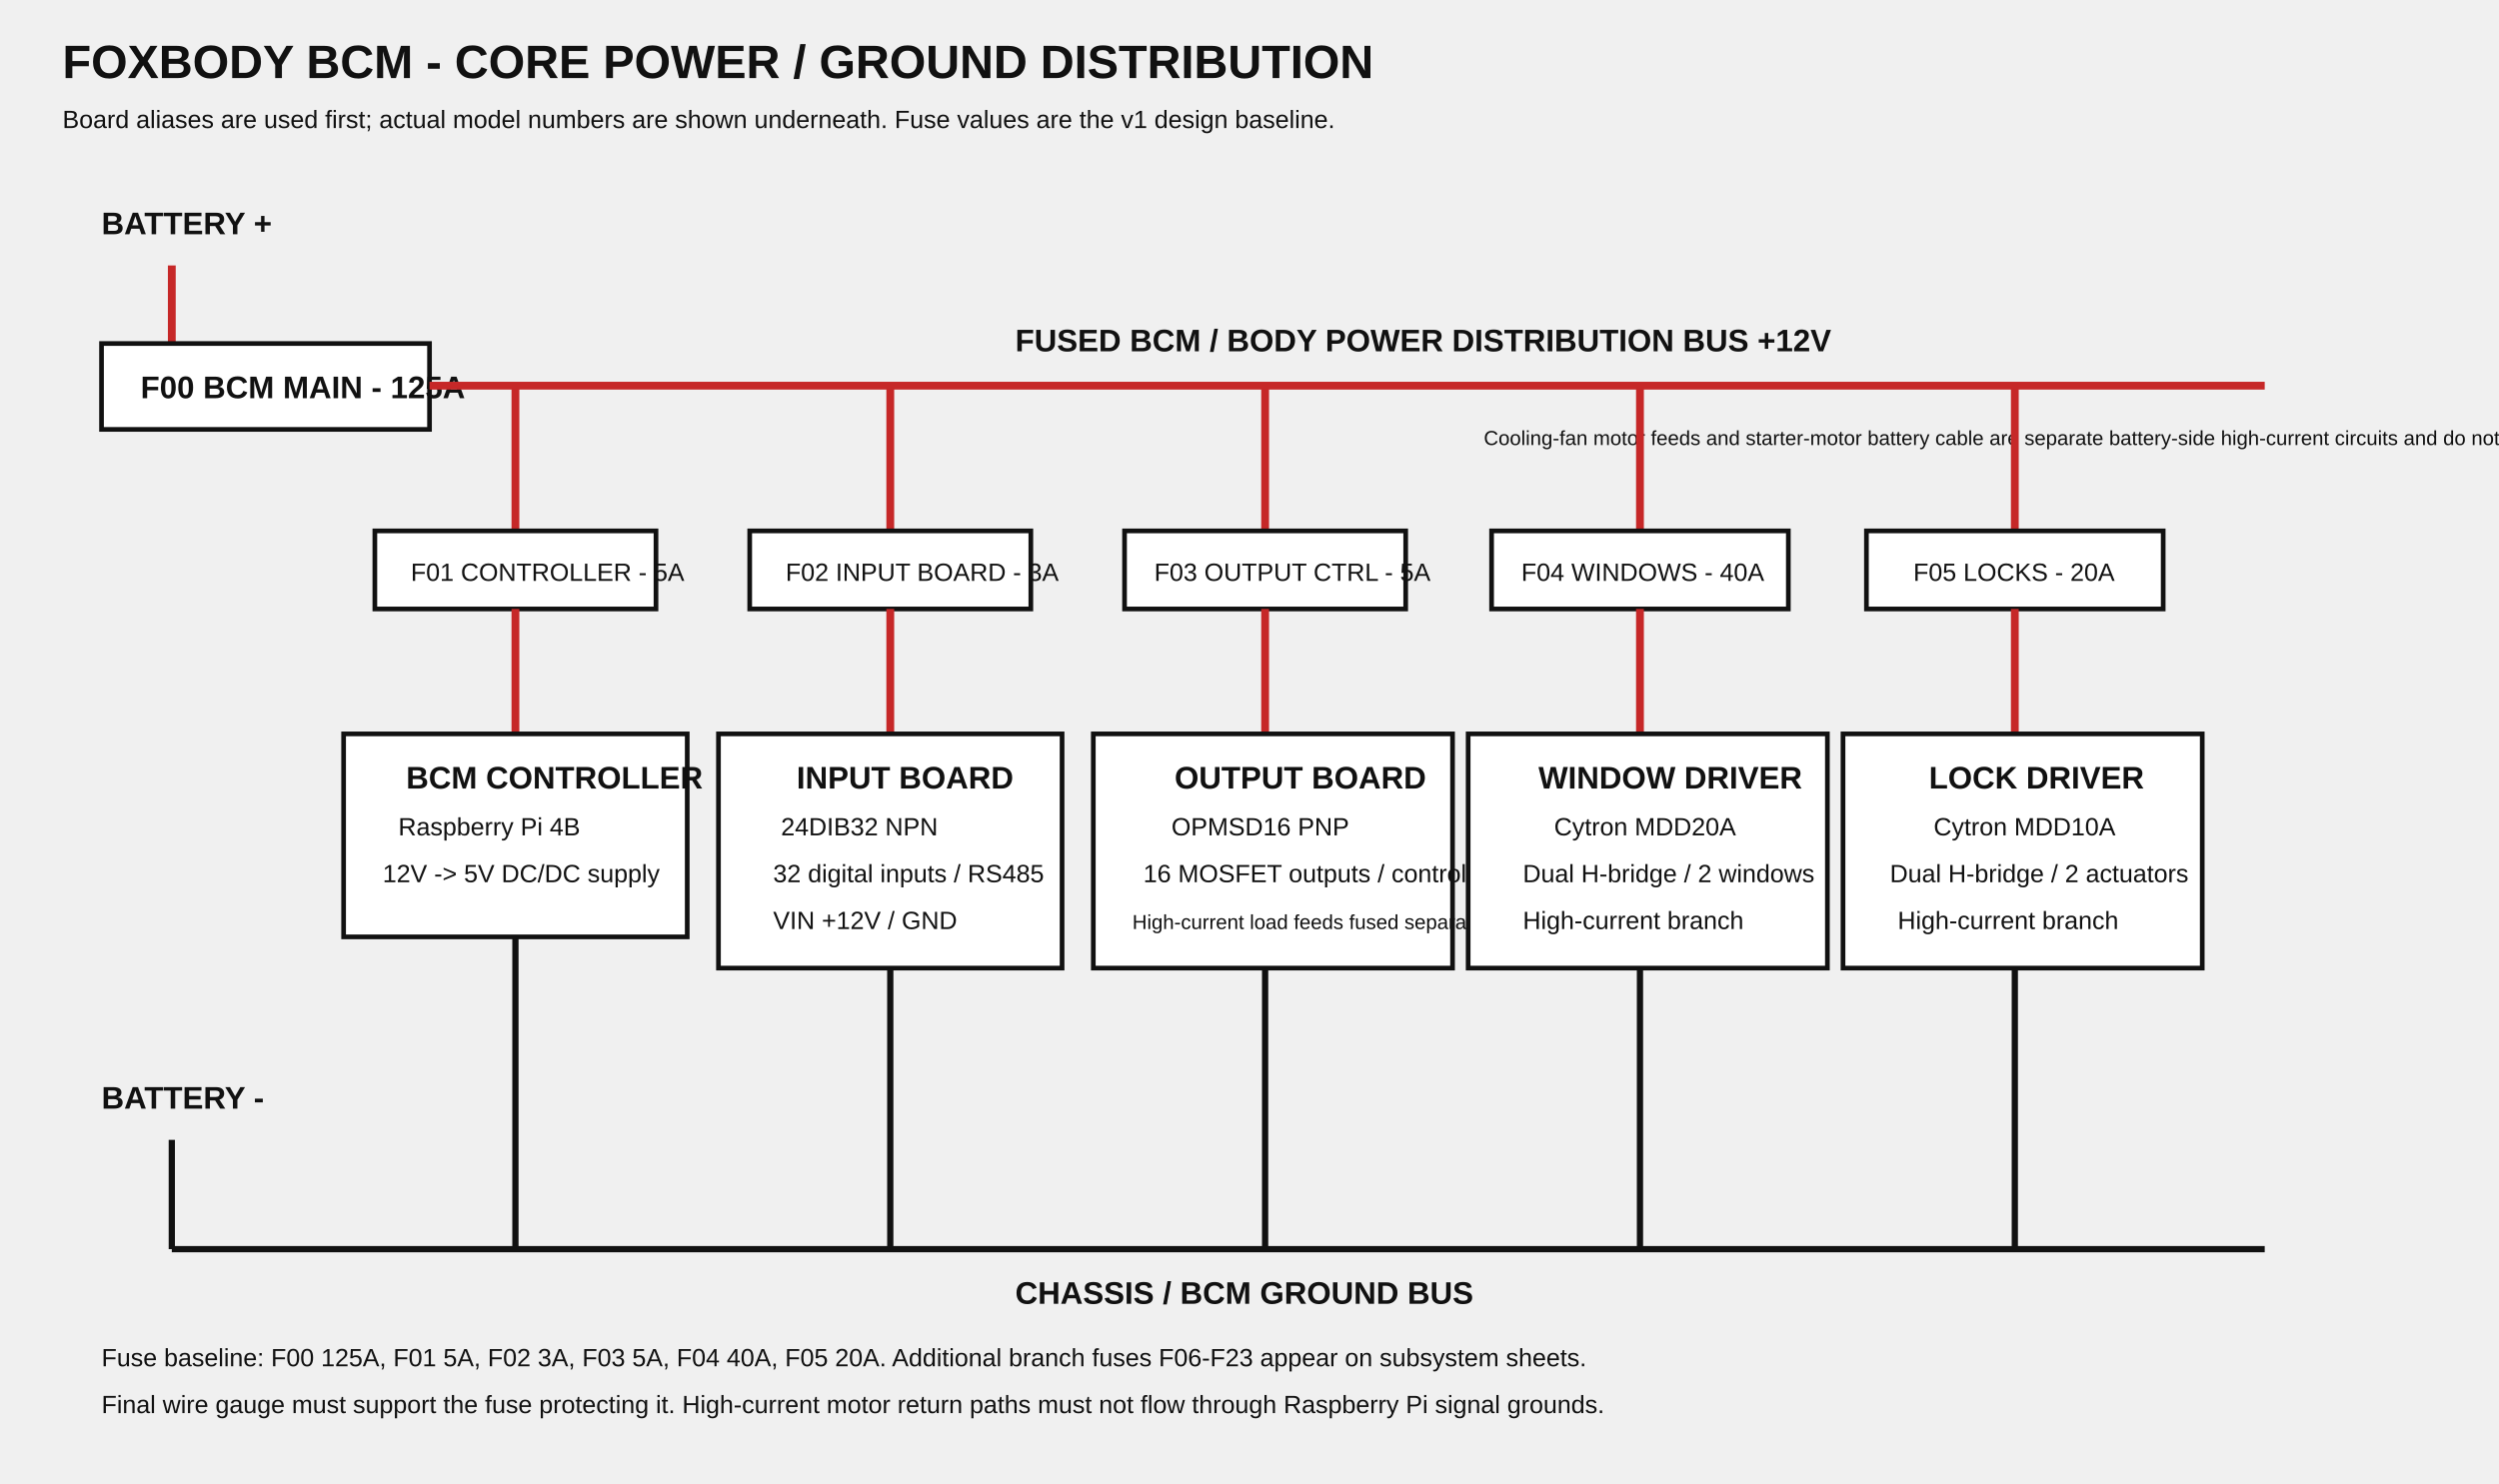
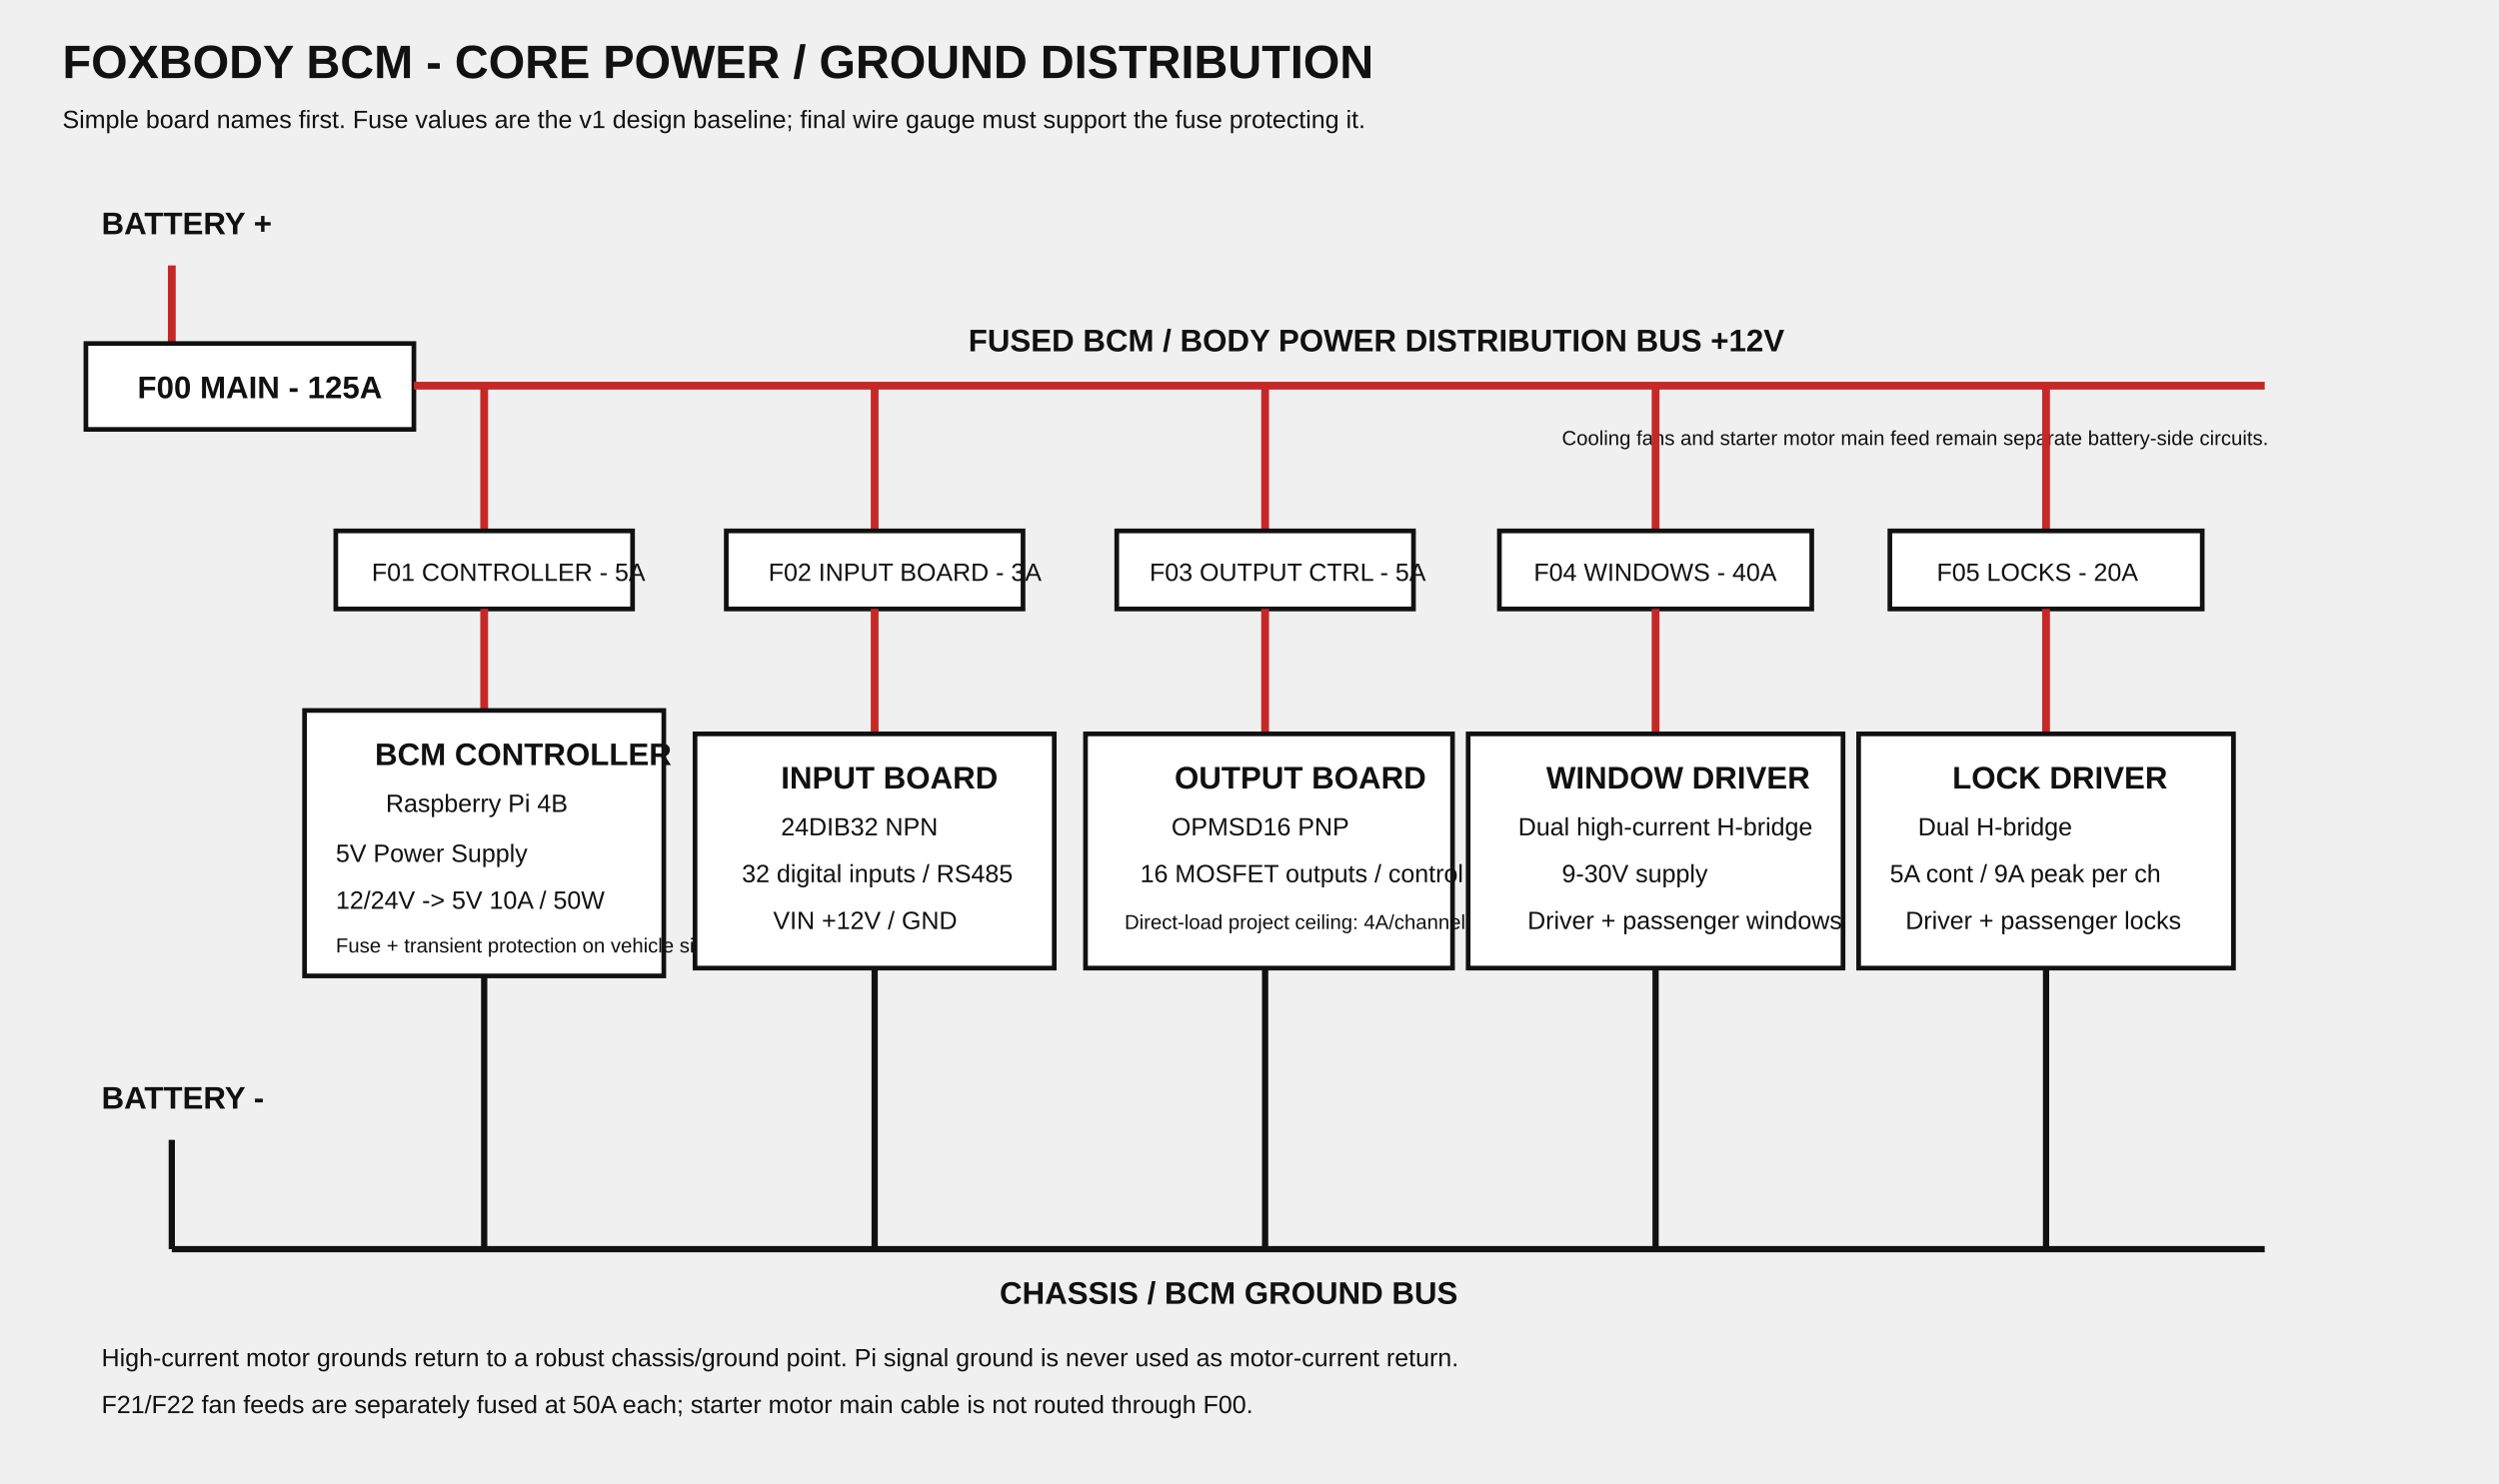
<svg xmlns="http://www.w3.org/2000/svg" width="1600" height="950" viewBox="0 0 1600 950">
-   <style>text{font-family:Arial,sans-serif;fill:#111}.t{font-size:30px;font-weight:700}.h{font-size:20px;font-weight:700}.s{font-size:16px}.xs{font-size:13px}.p{stroke:#c62828;stroke-width:5;fill:none}.g{stroke:#111;stroke-width:4;fill:none}.bus{stroke:#666;stroke-width:4;fill:none}.box{fill:#fff;stroke:#111;stroke-width:3}</style>
+   <style>text{font-family:Arial,sans-serif;fill:#111}.t{font-size:30px;font-weight:700}.h{font-size:20px;font-weight:700}.s{font-size:16px}.xs{font-size:13px}.p{stroke:#c62828;stroke-width:5;fill:none}.g{stroke:#111;stroke-width:4;fill:none}.box{fill:#fff;stroke:#111;stroke-width:3}</style>
  <text x="40" y="50" class="t">FOXBODY BCM - CORE POWER / GROUND DISTRIBUTION</text>
-   <text x="40" y="82" class="s">Board aliases are used first; actual model numbers are shown underneath. Fuse values are the v1 design baseline.</text>
+   <text x="40" y="82" class="s">Simple board names first. Fuse values are the v1 design baseline; final wire gauge must support the fuse protecting it.</text>
  <text x="65" y="150" class="h">BATTERY +</text>
  <line x1="110" y1="170" x2="110" y2="220" class="p" />
-   <rect x="65" y="220" width="210" height="55" class="box" />
-   <text x="90" y="255" class="h">F00 BCM MAIN - 125A</text>
-   <line x1="275" y1="247" x2="1450" y2="247" class="p" />
-   <text x="650" y="225" class="h">FUSED BCM / BODY POWER DISTRIBUTION BUS +12V</text>
-   <text x="950" y="285" class="xs">Cooling-fan motor feeds and starter-motor battery cable are separate battery-side high-current circuits and do not pass through F00.</text>
+   <rect x="55" y="220" width="210" height="55" class="box" />
+   <text x="88" y="255" class="h">F00 MAIN - 125A</text>
+   <line x1="265" y1="247" x2="1450" y2="247" class="p" />
+   <text x="620" y="225" class="h">FUSED BCM / BODY POWER DISTRIBUTION BUS +12V</text>
+   <text x="1000" y="285" class="xs">Cooling fans and starter motor main feed remain separate battery-side circuits.</text>
  <g>
-     <line x1="330" y1="247" x2="330" y2="340" class="p" />
-     <rect x="240" y="340" width="180" height="50" class="box" />
-     <text x="263" y="372" class="s">F01 CONTROLLER - 5A</text>
-     <line x1="330" y1="390" x2="330" y2="470" class="p" />
-     <rect x="220" y="470" width="220" height="130" class="box" />
-     <text x="260" y="505" class="h">BCM CONTROLLER</text>
-     <text x="255" y="535" class="s">Raspberry Pi 4B</text>
-     <text x="245" y="565" class="s">12V -&gt; 5V DC/DC supply</text>
+     <line x1="310" y1="247" x2="310" y2="340" class="p" />
+     <rect x="215" y="340" width="190" height="50" class="box" />
+     <text x="238" y="372" class="s">F01 CONTROLLER - 5A</text>
+     <line x1="310" y1="390" x2="310" y2="455" class="p" />
+     <rect x="195" y="455" width="230" height="170" class="box" />
+     <text x="240" y="490" class="h">BCM CONTROLLER</text>
+     <text x="247" y="520" class="s">Raspberry Pi 4B</text>
+     <text x="215" y="552" class="s">5V Power Supply</text>
+     <text x="215" y="582" class="s">12/24V -&gt; 5V 10A / 50W</text>
+     <text x="215" y="610" class="xs">Fuse + transient protection on vehicle side</text>
  </g>
  <g>
-     <line x1="570" y1="247" x2="570" y2="340" class="p" />
-     <rect x="480" y="340" width="180" height="50" class="box" />
-     <text x="503" y="372" class="s">F02 INPUT BOARD - 3A</text>
-     <line x1="570" y1="390" x2="570" y2="470" class="p" />
-     <rect x="460" y="470" width="220" height="150" class="box" />
-     <text x="510" y="505" class="h">INPUT BOARD</text>
+     <line x1="560" y1="247" x2="560" y2="340" class="p" />
+     <rect x="465" y="340" width="190" height="50" class="box" />
+     <text x="492" y="372" class="s">F02 INPUT BOARD - 3A</text>
+     <line x1="560" y1="390" x2="560" y2="470" class="p" />
+     <rect x="445" y="470" width="230" height="150" class="box" />
+     <text x="500" y="505" class="h">INPUT BOARD</text>
    <text x="500" y="535" class="s">24DIB32 NPN</text>
-     <text x="495" y="565" class="s">32 digital inputs / RS485</text>
+     <text x="475" y="565" class="s">32 digital inputs / RS485</text>
    <text x="495" y="595" class="s">VIN +12V / GND</text>
  </g>
  <g>
    <line x1="810" y1="247" x2="810" y2="340" class="p" />
-     <rect x="720" y="340" width="180" height="50" class="box" />
-     <text x="739" y="372" class="s">F03 OUTPUT CTRL - 5A</text>
+     <rect x="715" y="340" width="190" height="50" class="box" />
+     <text x="736" y="372" class="s">F03 OUTPUT CTRL - 5A</text>
    <line x1="810" y1="390" x2="810" y2="470" class="p" />
-     <rect x="700" y="470" width="230" height="150" class="box" />
+     <rect x="695" y="470" width="235" height="150" class="box" />
    <text x="752" y="505" class="h">OUTPUT BOARD</text>
    <text x="750" y="535" class="s">OPMSD16 PNP</text>
-     <text x="732" y="565" class="s">16 MOSFET outputs / control</text>
-     <text x="725" y="595" class="xs">High-current load feeds fused separately</text>
+     <text x="730" y="565" class="s">16 MOSFET outputs / control</text>
+     <text x="720" y="595" class="xs">Direct-load project ceiling: 4A/channel</text>
  </g>
  <g>
-     <line x1="1050" y1="247" x2="1050" y2="340" class="p" />
-     <rect x="955" y="340" width="190" height="50" class="box" />
-     <text x="974" y="372" class="s">F04 WINDOWS - 40A</text>
-     <line x1="1050" y1="390" x2="1050" y2="470" class="p" />
-     <rect x="940" y="470" width="230" height="150" class="box" />
-     <text x="985" y="505" class="h">WINDOW DRIVER</text>
-     <text x="995" y="535" class="s">Cytron MDD20A</text>
-     <text x="975" y="565" class="s">Dual H-bridge / 2 windows</text>
-     <text x="975" y="595" class="s">High-current branch</text>
+     <line x1="1060" y1="247" x2="1060" y2="340" class="p" />
+     <rect x="960" y="340" width="200" height="50" class="box" />
+     <text x="982" y="372" class="s">F04 WINDOWS - 40A</text>
+     <line x1="1060" y1="390" x2="1060" y2="470" class="p" />
+     <rect x="940" y="470" width="240" height="150" class="box" />
+     <text x="990" y="505" class="h">WINDOW DRIVER</text>
+     <text x="972" y="535" class="s">Dual high-current H-bridge</text>
+     <text x="1000" y="565" class="s">9-30V supply</text>
+     <text x="978" y="595" class="s">Driver + passenger windows</text>
  </g>
  <g>
-     <line x1="1290" y1="247" x2="1290" y2="340" class="p" />
-     <rect x="1195" y="340" width="190" height="50" class="box" />
-     <text x="1225" y="372" class="s">F05 LOCKS - 20A</text>
-     <line x1="1290" y1="390" x2="1290" y2="470" class="p" />
-     <rect x="1180" y="470" width="230" height="150" class="box" />
-     <text x="1235" y="505" class="h">LOCK DRIVER</text>
-     <text x="1238" y="535" class="s">Cytron MDD10A</text>
-     <text x="1210" y="565" class="s">Dual H-bridge / 2 actuators</text>
-     <text x="1215" y="595" class="s">High-current branch</text>
+     <line x1="1310" y1="247" x2="1310" y2="340" class="p" />
+     <rect x="1210" y="340" width="200" height="50" class="box" />
+     <text x="1240" y="372" class="s">F05 LOCKS - 20A</text>
+     <line x1="1310" y1="390" x2="1310" y2="470" class="p" />
+     <rect x="1190" y="470" width="240" height="150" class="box" />
+     <text x="1250" y="505" class="h">LOCK DRIVER</text>
+     <text x="1228" y="535" class="s">Dual H-bridge</text>
+     <text x="1210" y="565" class="s">5A cont / 9A peak per ch</text>
+     <text x="1220" y="595" class="s">Driver + passenger locks</text>
  </g>
  <text x="65" y="710" class="h">BATTERY -</text>
  <line x1="110" y1="730" x2="110" y2="800" class="g" />
  <line x1="110" y1="800" x2="1450" y2="800" class="g" />
-   <text x="650" y="835" class="h">CHASSIS / BCM GROUND BUS</text>
-   <line x1="330" y1="600" x2="330" y2="800" class="g" />
-   <line x1="570" y1="620" x2="570" y2="800" class="g" />
+   <text x="640" y="835" class="h">CHASSIS / BCM GROUND BUS</text>
+   <line x1="310" y1="625" x2="310" y2="800" class="g" />
+   <line x1="560" y1="620" x2="560" y2="800" class="g" />
  <line x1="810" y1="620" x2="810" y2="800" class="g" />
-   <line x1="1050" y1="620" x2="1050" y2="800" class="g" />
-   <line x1="1290" y1="620" x2="1290" y2="800" class="g" />
-   <text x="65" y="875" class="s">Fuse baseline: F00 125A, F01 5A, F02 3A, F03 5A, F04 40A, F05 20A. Additional branch fuses F06-F23 appear on subsystem sheets.</text>
-   <text x="65" y="905" class="s">Final wire gauge must support the fuse protecting it. High-current motor return paths must not flow through Raspberry Pi signal grounds.</text>
+   <line x1="1060" y1="620" x2="1060" y2="800" class="g" />
+   <line x1="1310" y1="620" x2="1310" y2="800" class="g" />
+   <text x="65" y="875" class="s">High-current motor grounds return to a robust chassis/ground point. Pi signal ground is never used as motor-current return.</text>
+   <text x="65" y="905" class="s">F21/F22 fan feeds are separately fused at 50A each; starter motor main cable is not routed through F00.</text>
</svg>
